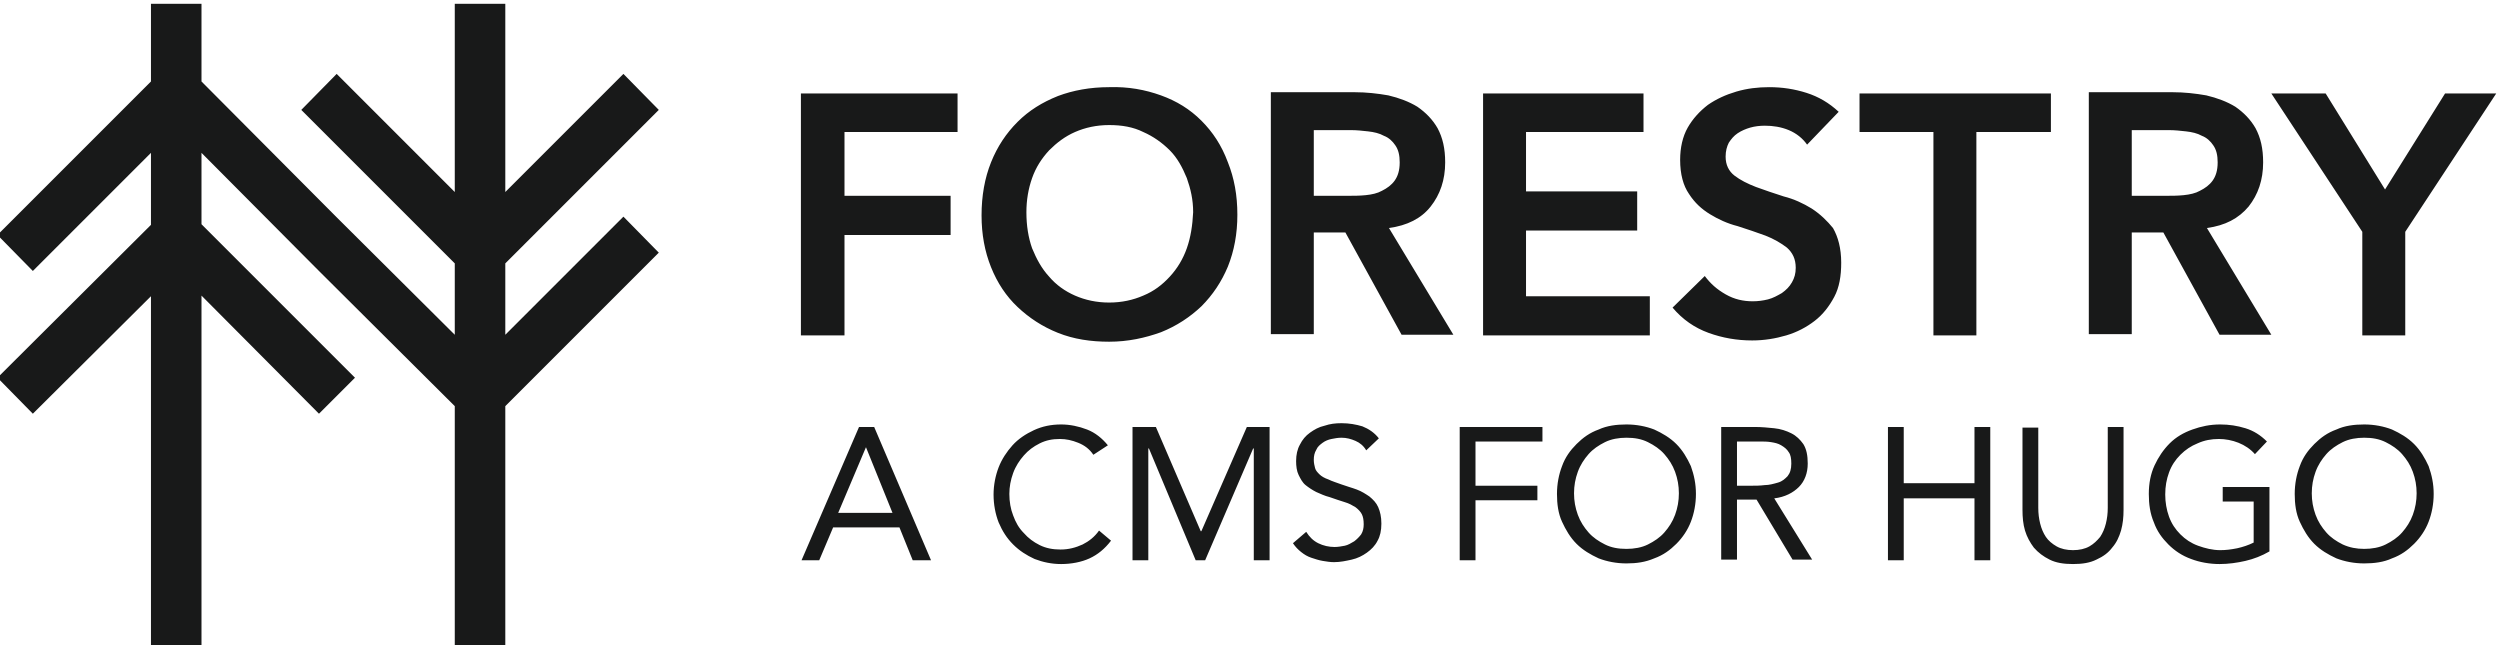
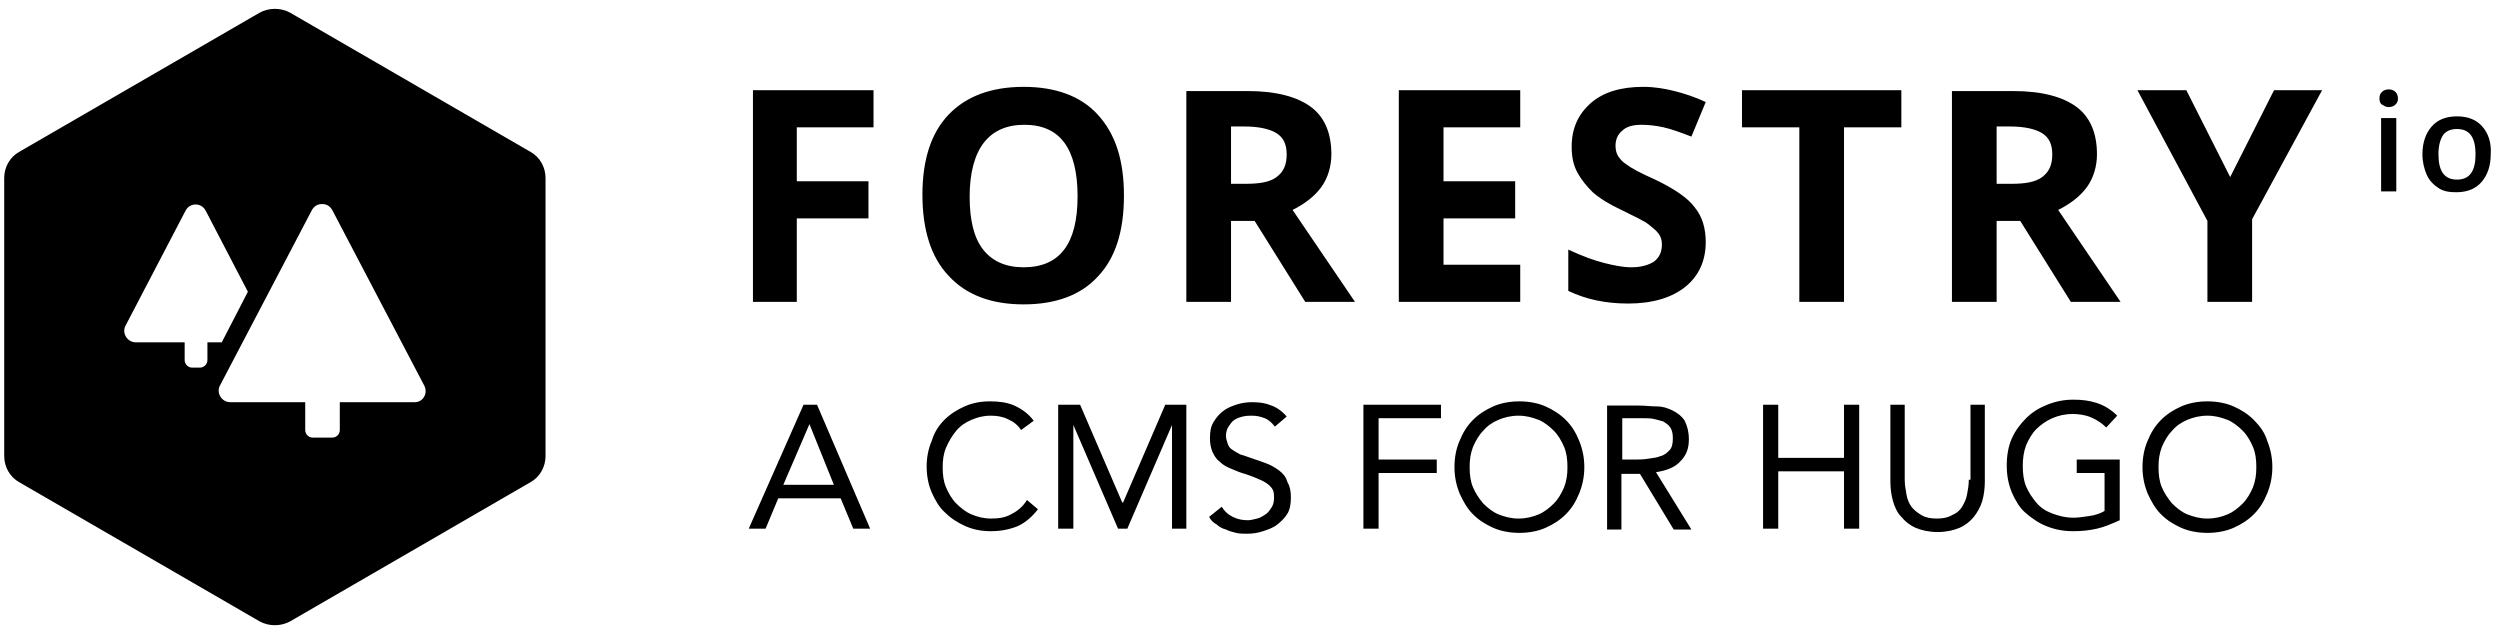
- <svg xmlns="http://www.w3.org/2000/svg" id="Layer_1" viewBox="0 0 395.8 102">
-   <style>.st0{fill:#181919}</style>
-   <path class="st0" d="M98.7 34.3L80 53V41.7l24.3-24.3-5.6-5.7L80 30.4V.6h-8v29.8L53.3 11.7l-5.6 5.7L72 41.7V53L53.3 34.4 31.9 12.9V.6h-8v12.3L-.4 37.2l5.6 5.7 18.7-18.7v11.4L-.4 59.8l5.6 5.7 18.7-18.6v55.5h8V46.8l18.6 18.7 5.7-5.7-24.3-24.3V24.2l18.6 18.7L72 64.3v38.1h8V64.3L104.3 40zM126.8 53.1h6.9V37.2h16.8V31h-16.8V20.9h17.9v-6.1h-24.8zM190.2 19.1c-1.8-1.8-3.9-3.1-6.4-4-2.5-.9-5.2-1.4-8.2-1.3-3 0-5.7.5-8.1 1.4-2.5 1-4.6 2.3-6.4 4.1-1.8 1.8-3.2 3.9-4.2 6.4-1 2.5-1.5 5.3-1.5 8.4 0 3 .5 5.7 1.5 8.2 1 2.5 2.4 4.6 4.2 6.3 1.8 1.7 3.9 3.1 6.4 4.1 2.5 1 5.2 1.4 8.1 1.4 3 0 5.7-.6 8.2-1.5 2.5-1 4.6-2.4 6.4-4.1 1.8-1.8 3.2-3.9 4.2-6.3 1-2.5 1.5-5.2 1.5-8.2 0-3.1-.5-5.8-1.5-8.3-1-2.7-2.4-4.8-4.2-6.6zm-2.3 20.2c-.6 1.7-1.5 3.2-2.7 4.5-1.2 1.3-2.5 2.3-4.2 3-1.6.7-3.4 1.1-5.4 1.1-2 0-3.8-.4-5.4-1.1-1.6-.7-3-1.7-4.1-3-1.2-1.3-2-2.8-2.7-4.5-.6-1.7-.9-3.6-.9-5.7 0-1.9.3-3.7.9-5.4.6-1.7 1.5-3.1 2.7-4.4 1.2-1.2 2.5-2.2 4.1-2.9 1.6-.7 3.4-1.1 5.4-1.1 2 0 3.8.3 5.4 1.1 1.6.7 3 1.7 4.2 2.9 1.2 1.2 2 2.7 2.7 4.4.6 1.7 1 3.4 1 5.4-.1 2.1-.4 4-1 5.7zM226.5 32.7c1.5-1.9 2.3-4.2 2.3-7 0-2.2-.4-3.9-1.2-5.4-.8-1.4-1.9-2.5-3.2-3.4-1.3-.8-2.9-1.4-4.6-1.8-1.7-.3-3.5-.5-5.3-.5h-13.3v38.3h6.8V36.8h5l8.9 16.2h8.2l-10.2-16.9c2.9-.4 5.1-1.5 6.6-3.4zm-10.3-1.8c-1 .1-1.9.1-2.9.1H208V20.6h5.9c.9 0 1.8.1 2.7.2.9.1 1.8.3 2.5.7.8.3 1.4.9 1.8 1.5.5.7.7 1.6.7 2.7 0 1.3-.3 2.2-.8 2.9-.5.7-1.2 1.2-2 1.6-.7.4-1.6.6-2.6.7zM241.6 36.5h17.6v-6.2h-17.6v-9.4h18.6v-6.1h-25.4v38.3h26.4v-6.2h-19.6zM286.8 33c-1.3-.8-2.8-1.5-4.4-1.9-1.6-.5-3-1-4.4-1.5-1.3-.5-2.5-1.1-3.4-1.8-.9-.7-1.4-1.7-1.4-3 0-.9.2-1.6.5-2.2.4-.6.8-1.1 1.4-1.5.6-.4 1.3-.7 2-.9.7-.2 1.5-.3 2.3-.3 1.3 0 2.6.2 3.8.7 1.2.5 2.2 1.3 2.9 2.3l5-5.2c-1.5-1.4-3.2-2.4-5.1-3-1.9-.6-3.8-.9-5.9-.9-1.8 0-3.5.2-5.2.7-1.7.5-3.2 1.2-4.5 2.1-1.3 1-2.4 2.2-3.2 3.6-.8 1.4-1.2 3.2-1.2 5.1 0 2.3.5 4.1 1.4 5.4.9 1.4 2 2.4 3.3 3.2 1.3.8 2.8 1.5 4.4 1.9 1.6.5 3 1 4.4 1.5 1.3.5 2.5 1.2 3.4 1.9.9.8 1.4 1.8 1.4 3.2 0 .9-.2 1.6-.6 2.3-.4.7-.9 1.2-1.6 1.7-.7.4-1.4.8-2.2 1-.8.2-1.6.3-2.4.3-1.5 0-2.9-.3-4.3-1.1s-2.4-1.7-3.3-2.9l-5.1 5c1.6 1.9 3.5 3.2 5.7 4 2.2.8 4.5 1.2 6.9 1.2 1.9 0 3.7-.3 5.4-.8 1.7-.5 3.2-1.3 4.5-2.3 1.3-1 2.3-2.3 3.1-3.8.8-1.5 1.1-3.3 1.1-5.4 0-2.3-.5-4.1-1.3-5.5-.9-1.1-2-2.2-3.4-3.1zM294.4 20.9h11.7v32.2h6.8V20.9h11.8v-6.1h-30.3zM356 32.7c1.5-1.9 2.3-4.2 2.3-7 0-2.2-.4-3.9-1.2-5.4-.8-1.4-1.9-2.5-3.2-3.4-1.3-.8-2.9-1.4-4.6-1.8-1.7-.3-3.5-.5-5.3-.5h-13.3v38.3h6.8V36.8h5l8.9 16.2h8.2l-10.2-16.9c2.9-.4 5-1.5 6.6-3.4zm-10.3-1.8c-1 .1-1.9.1-2.9.1h-5.3V20.6h5.9c.9 0 1.8.1 2.7.2.9.1 1.8.3 2.5.7.8.3 1.4.9 1.8 1.5.5.7.7 1.6.7 2.7 0 1.3-.3 2.2-.8 2.9-.5.7-1.2 1.2-2 1.6-.7.4-1.6.6-2.6.7zM387.1 14.8L377.6 30l-9.4-15.2h-8.6L374 36.7v16.4h6.8V36.7l14.4-21.9z" />
-   <g>
-     <path class="st0" d="M136 67.6h2.4l9 21.1h-2.9l-2.1-5.2h-10.5l-2.2 5.2h-2.8l9.1-21.1zm1.1 3.2l-4.4 10.4h8.6l-4.2-10.4zM173.1 72c-.6-.9-1.4-1.5-2.4-1.9s-1.9-.6-2.9-.6c-1.2 0-2.2.2-3.2.7s-1.8 1.1-2.5 1.9c-.7.8-1.3 1.7-1.7 2.8s-.6 2.2-.6 3.3c0 1.2.2 2.4.6 3.4.4 1.1.9 2 1.7 2.8.7.8 1.5 1.4 2.5 1.9s2.1.7 3.3.7c1.3 0 2.4-.3 3.5-.8 1-.5 1.9-1.2 2.6-2.2l1.9 1.6c-1 1.3-2.1 2.2-3.4 2.8-1.3.6-2.9.9-4.5.9-1.5 0-2.9-.3-4.2-.8-1.3-.6-2.4-1.3-3.4-2.3-1-1-1.7-2.1-2.3-3.5-.5-1.3-.8-2.8-.8-4.4 0-1.5.3-3 .8-4.3s1.3-2.5 2.2-3.5 2.1-1.8 3.4-2.4c1.3-.6 2.7-.9 4.3-.9 1.4 0 2.8.3 4.1.8 1.3.5 2.4 1.4 3.3 2.5l-2.3 1.5zM179.3 67.6h3.7l7.1 16.5h.1l7.2-16.5h3.6v21.1h-2.5V71h-.1l-7.6 17.7h-1.5L181.9 71h-.1v17.7h-2.5V67.6zM216.3 71.3c-.4-.7-1-1.2-1.7-1.5-.7-.3-1.4-.5-2.2-.5-.6 0-1.1.1-1.6.2s-1 .3-1.4.6c-.4.3-.8.6-1 1.1-.3.5-.4 1-.4 1.6 0 .5.1.9.2 1.3s.4.7.7 1c.3.3.8.6 1.4.8.6.3 1.3.5 2.1.8.8.3 1.6.5 2.4.8.8.3 1.4.7 2 1.1.6.5 1.1 1 1.4 1.7.3.7.5 1.5.5 2.6s-.2 2-.6 2.7c-.4.8-1 1.4-1.7 1.9s-1.5.9-2.4 1.1-1.8.4-2.8.4c-.6 0-1.2-.1-1.8-.2-.6-.1-1.2-.3-1.8-.5-.6-.2-1.1-.5-1.6-.9s-.9-.8-1.3-1.4l2.1-1.8c.5.8 1.1 1.4 1.9 1.8.8.4 1.7.6 2.6.6.5 0 1.1-.1 1.6-.2s1-.4 1.5-.7c.4-.3.8-.7 1.1-1.1.3-.5.4-1 .4-1.6 0-.7-.1-1.2-.3-1.6-.2-.4-.6-.8-1-1.1-.5-.3-1-.6-1.7-.8-.7-.2-1.5-.5-2.4-.8-.8-.2-1.4-.5-2.1-.8-.6-.3-1.2-.7-1.7-1.1-.5-.4-.8-1-1.1-1.6-.3-.6-.4-1.4-.4-2.2 0-1 .2-1.9.6-2.6.4-.8.9-1.4 1.6-1.9.7-.5 1.4-.9 2.3-1.1.9-.3 1.7-.4 2.7-.4 1.2 0 2.3.2 3.3.5 1 .4 1.9 1 2.6 1.9l-2 1.9zM231.1 67.6h13.1v2.3h-10.6v7h9.8v2.3h-9.8v9.5h-2.5V67.6zM257.5 89.2c-1.6 0-3.1-.3-4.4-.8-1.3-.6-2.5-1.3-3.5-2.3-1-1-1.7-2.2-2.3-3.5s-.8-2.8-.8-4.4c0-1.6.3-3.1.8-4.4.5-1.4 1.3-2.5 2.3-3.5 1-1 2.1-1.8 3.5-2.3 1.3-.6 2.8-.8 4.4-.8 1.6 0 3.1.3 4.4.8 1.3.6 2.5 1.3 3.5 2.3 1 1 1.7 2.2 2.3 3.5.5 1.4.8 2.8.8 4.4 0 1.6-.3 3.1-.8 4.4s-1.3 2.5-2.3 3.5c-1 1-2.1 1.8-3.5 2.3-1.4.6-2.8.8-4.4.8zm0-2.3c1.2 0 2.4-.2 3.4-.7 1-.5 1.9-1.1 2.6-1.9.7-.8 1.3-1.7 1.7-2.8.4-1.1.6-2.2.6-3.4 0-1.2-.2-2.3-.6-3.4-.4-1.1-1-2-1.7-2.8-.7-.8-1.6-1.4-2.6-1.9s-2.1-.7-3.4-.7c-1.2 0-2.4.2-3.4.7-1 .5-1.9 1.1-2.6 1.9-.7.8-1.3 1.7-1.7 2.8-.4 1.1-.6 2.2-.6 3.4 0 1.2.2 2.3.6 3.4.4 1.1 1 2 1.7 2.8.7.8 1.6 1.4 2.6 1.9s2.1.7 3.4.7zM272.5 67.6h5.4c1 0 2 .1 3 .2s1.9.4 2.7.8c.8.4 1.4 1 1.9 1.7.5.8.7 1.8.7 3.1 0 1.5-.5 2.8-1.4 3.7s-2.2 1.6-3.9 1.8l6 9.7h-3.1l-5.7-9.5H275v9.5h-2.5v-21zm2.5 9.3h2.2c.7 0 1.4 0 2.2-.1.7 0 1.4-.2 2.1-.4s1.1-.6 1.5-1c.4-.5.6-1.1.6-2 0-.8-.1-1.4-.4-1.8-.3-.5-.7-.8-1.2-1.1s-1-.4-1.6-.5c-.6-.1-1.2-.1-1.8-.1H275v7zM298.9 67.6h2.5v8.9h11.2v-8.9h2.5v21.1h-2.5v-9.8h-11.2v9.8h-2.5V67.6zM336.2 80.7c0 1.2-.1 2.2-.4 3.3-.3 1-.7 1.9-1.4 2.7-.6.8-1.4 1.4-2.5 1.9-1 .5-2.2.7-3.7.7s-2.7-.2-3.7-.7c-1-.5-1.8-1.1-2.5-1.9-.6-.8-1.1-1.7-1.4-2.7-.3-1-.4-2.1-.4-3.3v-13h2.5v12.7c0 .9.1 1.7.3 2.5s.5 1.5.9 2.1c.4.6 1 1.1 1.7 1.5.7.4 1.6.6 2.6.6s1.9-.2 2.6-.6 1.2-.9 1.7-1.5c.4-.6.7-1.3.9-2.1.2-.8.3-1.6.3-2.5V67.6h2.5v13.1zM359.3 87.3c-1.2.7-2.5 1.2-3.8 1.5-1.3.3-2.7.5-4.1.5-1.6 0-3.2-.3-4.5-.8-1.4-.5-2.6-1.3-3.6-2.3-1-1-1.8-2.1-2.3-3.5-.6-1.4-.8-2.9-.8-4.5 0-1.7.3-3.2.9-4.5s1.4-2.5 2.4-3.5 2.2-1.7 3.6-2.2c1.4-.5 2.8-.8 4.4-.8 1.4 0 2.7.2 4 .6s2.4 1.1 3.4 2.1l-1.9 2c-.7-.8-1.6-1.4-2.6-1.8-1-.4-2.1-.6-3.1-.6-1.2 0-2.3.2-3.4.7-1 .4-1.9 1-2.7 1.8-.8.8-1.4 1.7-1.8 2.8s-.6 2.2-.6 3.5c0 1.2.2 2.4.6 3.5s1 2 1.8 2.8c.8.8 1.7 1.4 2.8 1.8s2.3.7 3.5.7c.9 0 1.7-.1 2.7-.3.9-.2 1.8-.5 2.6-.9v-6.5h-4.9v-2.3h7.4v10.2zM374.3 89.2c-1.6 0-3.1-.3-4.4-.8-1.3-.6-2.5-1.3-3.5-2.3-1-1-1.7-2.2-2.3-3.5s-.8-2.8-.8-4.4c0-1.6.3-3.1.8-4.4.5-1.4 1.3-2.5 2.3-3.5 1-1 2.1-1.8 3.5-2.3 1.3-.6 2.8-.8 4.4-.8 1.6 0 3.1.3 4.4.8 1.3.6 2.5 1.3 3.5 2.3 1 1 1.7 2.2 2.3 3.5.5 1.4.8 2.8.8 4.4 0 1.6-.3 3.1-.8 4.4s-1.3 2.5-2.3 3.5c-1 1-2.1 1.8-3.5 2.3-1.3.6-2.8.8-4.4.8zm0-2.3c1.2 0 2.4-.2 3.4-.7 1-.5 1.9-1.1 2.6-1.9.7-.8 1.3-1.7 1.7-2.8.4-1.1.6-2.2.6-3.4 0-1.2-.2-2.3-.6-3.4-.4-1.1-1-2-1.7-2.8-.7-.8-1.6-1.4-2.6-1.9s-2.1-.7-3.4-.7c-1.2 0-2.4.2-3.4.7-1 .5-1.9 1.1-2.6 1.9-.7.8-1.3 1.7-1.7 2.8-.4 1.1-.6 2.2-.6 3.4 0 1.2.2 2.3.6 3.4.4 1.1 1 2 1.7 2.8.7.8 1.6 1.4 2.6 1.9 1.1.5 2.2.7 3.4.7z" />
-   </g>
+ <svg xmlns="http://www.w3.org/2000/svg" id="Layer_1" viewBox="0 0 296.5 76">
+   <style>.st0{fill:none;}</style>
+   <path class="st0" d="M198 53.5c.3-.3.4-.8.4-1.4 0-.5-.1-.9-.3-1.3-.2-.3-.5-.6-.8-.7-.3-.2-.7-.3-1.1-.3-.4-.1-.8-.1-1.3-.1h-2.5v4.9h3.1c.5 0 1-.1 1.4-.3.4-.3.8-.5 1.1-.8zM29.5 34.7l-5-9.6c-.5-1-1.9-1-2.4 0L15 38.7c-.5.9.2 2 1.2 2H22v2.1c0 .5.4.9.9.9h.9c.5 0 .9-.4.9-.9v-2.1h1.7l3.1-6zM184.4 51c-.5-.6-1.1-1-1.8-1.3-.7-.3-1.5-.5-2.4-.5-.9 0-1.6.2-2.4.5-.7.3-1.3.8-1.8 1.3-.5.6-.9 1.2-1.2 1.9-.3.7-.4 1.5-.4 2.4s.1 1.6.4 2.4c.3.7.7 1.4 1.2 1.9.5.6 1.1 1 1.8 1.3.7.3 1.5.5 2.4.5.9 0 1.6-.2 2.4-.5.7-.3 1.3-.8 1.8-1.3s.9-1.2 1.2-1.9c.3-.7.4-1.5.4-2.4s-.1-1.6-.4-2.4c-.3-.6-.7-1.3-1.2-1.9zM121.4 31.6c4.2 0 6.4-2.8 6.4-8.4 0-5.6-2.1-8.5-6.3-8.5-2.1 0-3.7.7-4.8 2.1-1.1 1.4-1.6 3.5-1.6 6.3s.5 4.9 1.6 6.3c1 1.5 2.6 2.2 4.7 2.2zM151.3 15.8c-.8-.5-2.1-.8-3.8-.8h-1.6v6.8h1.7c1.7 0 2.9-.3 3.7-.8.8-.6 1.2-1.4 1.2-2.6.1-1.2-.4-2.1-1.2-2.6zM96 50.3l-3.1 7.2H99l-3-7.2zM242.1 15.8c-.8-.5-2.1-.8-3.8-.8h-1.6v6.8h1.7c1.7 0 2.9-.3 3.7-.8.8-.6 1.2-1.4 1.2-2.6.1-1.2-.3-2.1-1.2-2.6zM39.5 24.9c-.3-.5-.7-.7-1.2-.7s-.9.2-1.2.7L26.2 45.7c-.5.9.2 2 1.2 2h8.9V51c0 .5.4.9.9.9h2.3c.5 0 .9-.4.9-.9v-3.3h8.9c1 0 1.7-1.1 1.2-2l-11-20.8zM291.4 15.3c-.8 0-1.3.3-1.7.8-.3.5-.5 1.2-.5 2.2 0 2 .7 3 2.2 3 1.5 0 2.2-1 2.2-3s-.7-3-2.2-3zM266 51c-.5-.6-1.1-1-1.8-1.3-.7-.3-1.5-.5-2.4-.5-.9 0-1.6.2-2.4.5-.7.3-1.3.8-1.8 1.3-.5.6-.9 1.2-1.2 1.9-.3.7-.4 1.5-.4 2.4s.1 1.6.4 2.4c.3.7.7 1.4 1.2 1.9.5.6 1.1 1 1.8 1.3.7.3 1.5.5 2.4.5.9 0 1.6-.2 2.4-.5.7-.3 1.3-.8 1.8-1.3s.9-1.2 1.2-1.9c.3-.7.4-1.5.4-2.4s-.1-1.6-.4-2.4c-.3-.6-.7-1.3-1.2-1.9z" />
+   <path d="M89.3 35.8h5.2v-9.9h8.5v-4.4h-8.5v-6.4h9.1v-4.4H89.3zM121.4 36.1c3.8 0 6.8-1.1 8.8-3.3 2.1-2.2 3.1-5.4 3.1-9.6 0-4.2-1-7.3-3.1-9.6-2-2.2-5-3.3-8.8-3.3s-6.8 1.1-8.9 3.3c-2.1 2.2-3.1 5.4-3.1 9.5s1 7.4 3.1 9.6c2.1 2.3 5.1 3.4 8.9 3.4zm-4.7-19.2c1.1-1.4 2.7-2.1 4.8-2.1 4.2 0 6.3 2.8 6.3 8.5 0 5.6-2.1 8.4-6.4 8.4-2.1 0-3.7-.7-4.8-2.1-1.1-1.4-1.6-3.5-1.6-6.3s.6-5 1.7-6.4zM156.7 22.2c.8-1.1 1.2-2.5 1.2-3.9 0-2.5-.8-4.4-2.4-5.6s-4.1-1.9-7.5-1.9h-7.3v25h5.3v-9.6h2.8l6 9.6h5.9c-1.1-1.6-3.6-5.3-7.4-10.9 1.4-.7 2.6-1.6 3.4-2.7zm-5.3-1.2c-.8.6-2 .8-3.7.8H146V15h1.6c1.7 0 3 .3 3.8.8.8.5 1.2 1.3 1.2 2.5 0 1.3-.4 2.1-1.2 2.7zM180.3 31.4h-9.1v-5.5h8.5v-4.4h-8.5v-6.4h9.1v-4.4h-14.4v25.1h14.4zM196.3 21.3c-1.8-.8-2.9-1.4-3.4-1.8-.5-.3-.8-.7-1-1-.2-.3-.3-.8-.3-1.2 0-.8.3-1.4.8-1.8.5-.5 1.3-.7 2.3-.7.8 0 1.7.1 2.6.3.9.2 2 .6 3.3 1.1l1.7-4.1c-1.3-.6-2.5-1-3.7-1.3-1.2-.3-2.4-.5-3.7-.5-2.6 0-4.7.6-6.2 1.9-1.5 1.3-2.3 3-2.3 5.2 0 1.2.2 2.2.7 3.1s1.1 1.6 1.8 2.3c.8.7 1.9 1.4 3.4 2.1 1.6.8 2.7 1.3 3.2 1.7.5.4.9.7 1.2 1.1.3.4.4.8.4 1.3 0 .9-.3 1.5-.9 2-.6.4-1.5.7-2.7.7-1 0-2-.2-3.2-.5-1.2-.3-2.6-.8-4.3-1.6v4.9c2.1 1 4.4 1.5 7.1 1.5 2.9 0 5.2-.7 6.8-2 1.6-1.3 2.4-3.1 2.4-5.3 0-1.6-.4-3-1.3-4.1-.8-1.1-2.4-2.2-4.7-3.3zM213.4 35.8h5.3V15.1h6.8v-4.4h-18.9v4.4h6.8zM247.5 22.2c.8-1.1 1.2-2.5 1.2-3.9 0-2.5-.8-4.4-2.4-5.6-1.6-1.2-4.1-1.9-7.5-1.9h-7.3v25h5.3v-9.6h2.8l6 9.6h5.9c-1.1-1.6-3.6-5.3-7.4-10.9 1.4-.7 2.6-1.6 3.4-2.7zm-5.3-1.2c-.8.6-2 .8-3.7.8h-1.7V15h1.6c1.7 0 3 .3 3.8.8.8.5 1.2 1.3 1.2 2.5 0 1.3-.4 2.1-1.2 2.7zM264.5 21l-5.2-10.3h-5.8l8.3 15.5v9.6h5.3V26l8.3-15.3h-5.7zM282.4 14h1.8v8.7h-1.8zM283.3 10.6c-.3 0-.6.1-.8.3-.2.2-.3.4-.3.8 0 .3.1.6.3.7s.4.3.8.3c.3 0 .6-.1.8-.3s.3-.4.3-.7c0-.3-.1-.6-.3-.8-.2-.2-.5-.3-.8-.3zM294.4 15c-.7-.8-1.7-1.2-3-1.2s-2.3.4-3 1.2c-.7.8-1.1 1.9-1.1 3.3 0 .9.2 1.7.5 2.4s.8 1.2 1.4 1.6c.6.4 1.3.5 2.1.5 1.3 0 2.3-.4 3-1.2.7-.8 1.1-1.9 1.1-3.3.1-1.4-.3-2.5-1-3.3zm-3 6.3c-1.5 0-2.2-1-2.2-3 0-1 .2-1.7.5-2.2.3-.5.9-.8 1.7-.8 1.5 0 2.2 1 2.2 3s-.7 3-2.2 3zM62.9 18L34.4 1.5c-1.1-.6-2.5-.6-3.6 0L2.3 18c-1.1.6-1.8 1.8-1.8 3.1v33c0 1.3.7 2.5 1.8 3.1l28.5 16.5c1.1.6 2.5.6 3.6 0l28.5-16.5c1.1-.6 1.8-1.8 1.8-3.1v-33c0-1.3-.7-2.5-1.8-3.1zM24.6 42.7c0 .5-.4.9-.9.9h-.9c-.5 0-.9-.4-.9-.9v-2.1h-5.8c-1 0-1.7-1.1-1.2-2L22 25c.5-1 1.9-1 2.4 0l5 9.6-3.1 6h-1.7v2.1zm24.6 5h-8.9V51c0 .5-.4.9-.9.9h-2.3c-.5 0-.9-.4-.9-.9v-3.3h-8.9c-1 0-1.7-1.1-1.2-2L37 24.9c.3-.5.7-.7 1.2-.7s.9.2 1.2.7l10.9 20.8c.5.9-.1 2-1.1 2zM95.3 48l-6.5 14.7h2l1.5-3.6h7.4l1.5 3.6h2L96.9 48h-1.6zm-2.4 9.5l3.1-7.2 2.9 7.2h-6zM119.9 61c-.7.4-1.5.5-2.4.5-.8 0-1.6-.2-2.3-.5-.7-.3-1.3-.8-1.8-1.3s-.9-1.2-1.2-1.9c-.3-.7-.4-1.5-.4-2.4 0-.8.1-1.6.4-2.3.3-.7.7-1.4 1.2-2 .5-.6 1.1-1 1.8-1.3.7-.3 1.4-.5 2.3-.5.7 0 1.4.1 2 .4.7.3 1.2.7 1.6 1.3l1.5-1.1c-.6-.8-1.4-1.4-2.3-1.8s-1.9-.5-2.9-.5c-1.1 0-2.1.2-3 .6s-1.7.9-2.4 1.6c-.7.7-1.2 1.5-1.5 2.5-.4.9-.6 2-.6 3 0 1.1.2 2.2.6 3.1.4.9.9 1.8 1.6 2.4.7.7 1.5 1.2 2.4 1.6s1.9.6 3 .6c1.2 0 2.2-.2 3.2-.6.9-.4 1.7-1.1 2.4-2l-1.3-1.1c-.5.8-1.1 1.3-1.9 1.7zM133.2 59.6h-.1l-5-11.6h-2.6v14.7h1.8V50.4l5.3 12.3h1.1l5.3-12.3v12.3h1.7V48h-2.5zM151.7 55.8c-.4-.3-.9-.6-1.4-.8-.5-.2-1.1-.4-1.7-.6-.6-.2-1.1-.4-1.5-.5-.4-.2-.7-.4-1-.6s-.4-.4-.5-.7c-.1-.3-.2-.6-.2-.9 0-.4.1-.8.3-1.1.2-.3.4-.6.7-.8.3-.2.6-.3 1-.4.4-.1.8-.1 1.1-.1.5 0 1 .1 1.5.3.5.2.9.6 1.2 1l1.4-1.2c-.5-.6-1.2-1.1-1.8-1.3-.7-.3-1.4-.4-2.3-.4-.7 0-1.3.1-1.9.3-.6.2-1.1.4-1.6.8s-.8.8-1.1 1.3c-.3.5-.4 1.1-.4 1.9 0 .6.1 1.1.3 1.6.2.4.4.8.8 1.1.3.3.7.6 1.2.8s.9.4 1.5.6c.7.2 1.2.4 1.7.6.5.2.9.4 1.2.6.3.2.6.5.7.7.2.3.2.7.2 1.1 0 .4-.1.8-.3 1.1-.2.3-.4.6-.7.8-.3.2-.6.4-1 .5-.4.1-.8.2-1.1.2-.6 0-1.2-.1-1.8-.4s-1-.7-1.3-1.2l-1.5 1.2c.2.4.5.7.9.9.3.3.7.5 1.1.6.4.2.8.3 1.2.4s.9.1 1.3.1c.7 0 1.3-.1 1.9-.3s1.2-.4 1.7-.8.9-.8 1.2-1.3c.3-.5.4-1.2.4-1.9s-.1-1.3-.4-1.8c-.2-.7-.6-1.1-1-1.4zM161.7 62.7h1.8v-6.6h6.9v-1.6h-6.9v-4.9h7.4V48h-9.2zM185.7 49.8c-.7-.7-1.5-1.2-2.4-1.6-.9-.4-2-.6-3.1-.6s-2.2.2-3.1.6c-.9.4-1.7.9-2.4 1.6-.7.7-1.2 1.5-1.6 2.5-.4.9-.6 2-.6 3.1s.2 2.1.6 3.1c.4.9.9 1.8 1.6 2.5.7.7 1.5 1.2 2.4 1.6s2 .6 3.1.6 2.2-.2 3.1-.6 1.7-.9 2.4-1.6c.7-.7 1.2-1.5 1.6-2.5.4-1 .6-2 .6-3.1s-.2-2.1-.6-3.1c-.4-1-.9-1.8-1.6-2.5zm-.2 8c-.3.7-.7 1.4-1.2 1.9s-1.1 1-1.8 1.3c-.7.3-1.5.5-2.4.5-.9 0-1.6-.2-2.4-.5-.7-.3-1.3-.8-1.8-1.3-.5-.6-.9-1.2-1.2-1.9-.3-.7-.4-1.5-.4-2.4s.1-1.6.4-2.4c.3-.7.7-1.4 1.2-1.9.5-.6 1.1-1 1.8-1.3.7-.3 1.5-.5 2.4-.5.9 0 1.6.2 2.4.5.7.3 1.3.8 1.8 1.3s.9 1.2 1.2 1.9c.3.7.4 1.5.4 2.4s-.1 1.6-.4 2.4zM199.3 54.7c.7-.7 1-1.5 1-2.6 0-.9-.2-1.6-.5-2.2-.3-.5-.8-.9-1.4-1.2s-1.2-.5-1.9-.5-1.4-.1-2.1-.1h-3.8v14.7h1.7v-6.6h2.2l4 6.6h2.1l-4.2-6.8c1.3-.2 2.3-.6 2.9-1.3zm-5.3-.2h-1.6v-4.9h2.5c.4 0 .9 0 1.3.1s.8.2 1.1.3c.3.2.6.4.8.7.2.3.3.7.3 1.3 0 .6-.1 1.1-.4 1.4-.3.3-.6.6-1.1.7-.4.2-.9.2-1.4.3-.6.1-1.1.1-1.5.1zM218.7 54.3h-7.8V48h-1.8v14.7h1.8v-6.8h7.8v6.8h1.8V48h-1.8zM233.5 56.9c0 .6-.1 1.2-.2 1.7-.1.6-.3 1-.6 1.5s-.7.8-1.2 1c-.5.3-1.1.4-1.8.4s-1.3-.1-1.8-.4c-.5-.3-.9-.6-1.2-1-.3-.4-.5-.9-.6-1.5-.1-.6-.2-1.1-.2-1.7V48h-1.7v9.1c0 .8.1 1.6.3 2.3s.5 1.4 1 1.9c.4.5 1 1 1.7 1.3.7.3 1.6.5 2.6.5s1.9-.2 2.6-.5c.7-.3 1.3-.8 1.7-1.3.4-.5.8-1.2 1-1.9s.3-1.5.3-2.3V48h-1.7v8.9zM246.2 56.1h3.4v4.5c-.5.3-1.1.5-1.8.6-.7.1-1.3.2-1.9.2-.9 0-1.7-.2-2.5-.5s-1.4-.7-1.9-1.3-.9-1.2-1.2-1.9c-.3-.7-.4-1.6-.4-2.4 0-.9.1-1.7.4-2.5.3-.7.7-1.4 1.2-1.9s1.2-1 1.9-1.3 1.5-.5 2.4-.5c.7 0 1.5.1 2.2.4.7.3 1.3.7 1.8 1.2l1.3-1.4c-.7-.7-1.5-1.2-2.4-1.5s-1.8-.4-2.8-.4c-1.1 0-2.1.2-3.1.6-1 .4-1.8.9-2.5 1.6-.7.7-1.3 1.5-1.7 2.4-.4.9-.6 2-.6 3.2 0 1.2.2 2.2.6 3.2.4.9.9 1.8 1.6 2.4s1.5 1.2 2.5 1.6c1 .4 2 .6 3.2.6 1 0 1.9-.1 2.8-.3.9-.2 1.8-.6 2.7-1v-7.2h-5.1v1.6zM267.3 49.8c-.7-.7-1.5-1.2-2.4-1.6-.9-.4-2-.6-3.1-.6s-2.2.2-3.1.6c-.9.4-1.7.9-2.4 1.6-.7.7-1.2 1.5-1.6 2.5-.4.9-.6 2-.6 3.1s.2 2.1.6 3.1c.4.9.9 1.8 1.6 2.5.7.7 1.5 1.2 2.4 1.6s2 .6 3.1.6 2.2-.2 3.1-.6 1.7-.9 2.4-1.6c.7-.7 1.2-1.5 1.6-2.5.4-1 .6-2 .6-3.1s-.2-2.1-.6-3.1c-.3-1-.9-1.8-1.6-2.5zm-.1 8c-.3.7-.7 1.4-1.2 1.9s-1.1 1-1.8 1.3c-.7.3-1.5.5-2.4.5-.9 0-1.6-.2-2.4-.5-.7-.3-1.3-.8-1.8-1.3-.5-.6-.9-1.2-1.2-1.9-.3-.7-.4-1.5-.4-2.4s.1-1.6.4-2.4c.3-.7.7-1.4 1.2-1.9.5-.6 1.1-1 1.8-1.3.7-.3 1.5-.5 2.4-.5.9 0 1.6.2 2.4.5.7.3 1.3.8 1.8 1.3s.9 1.2 1.2 1.9c.3.7.4 1.5.4 2.4s-.1 1.6-.4 2.4z" />
</svg>
